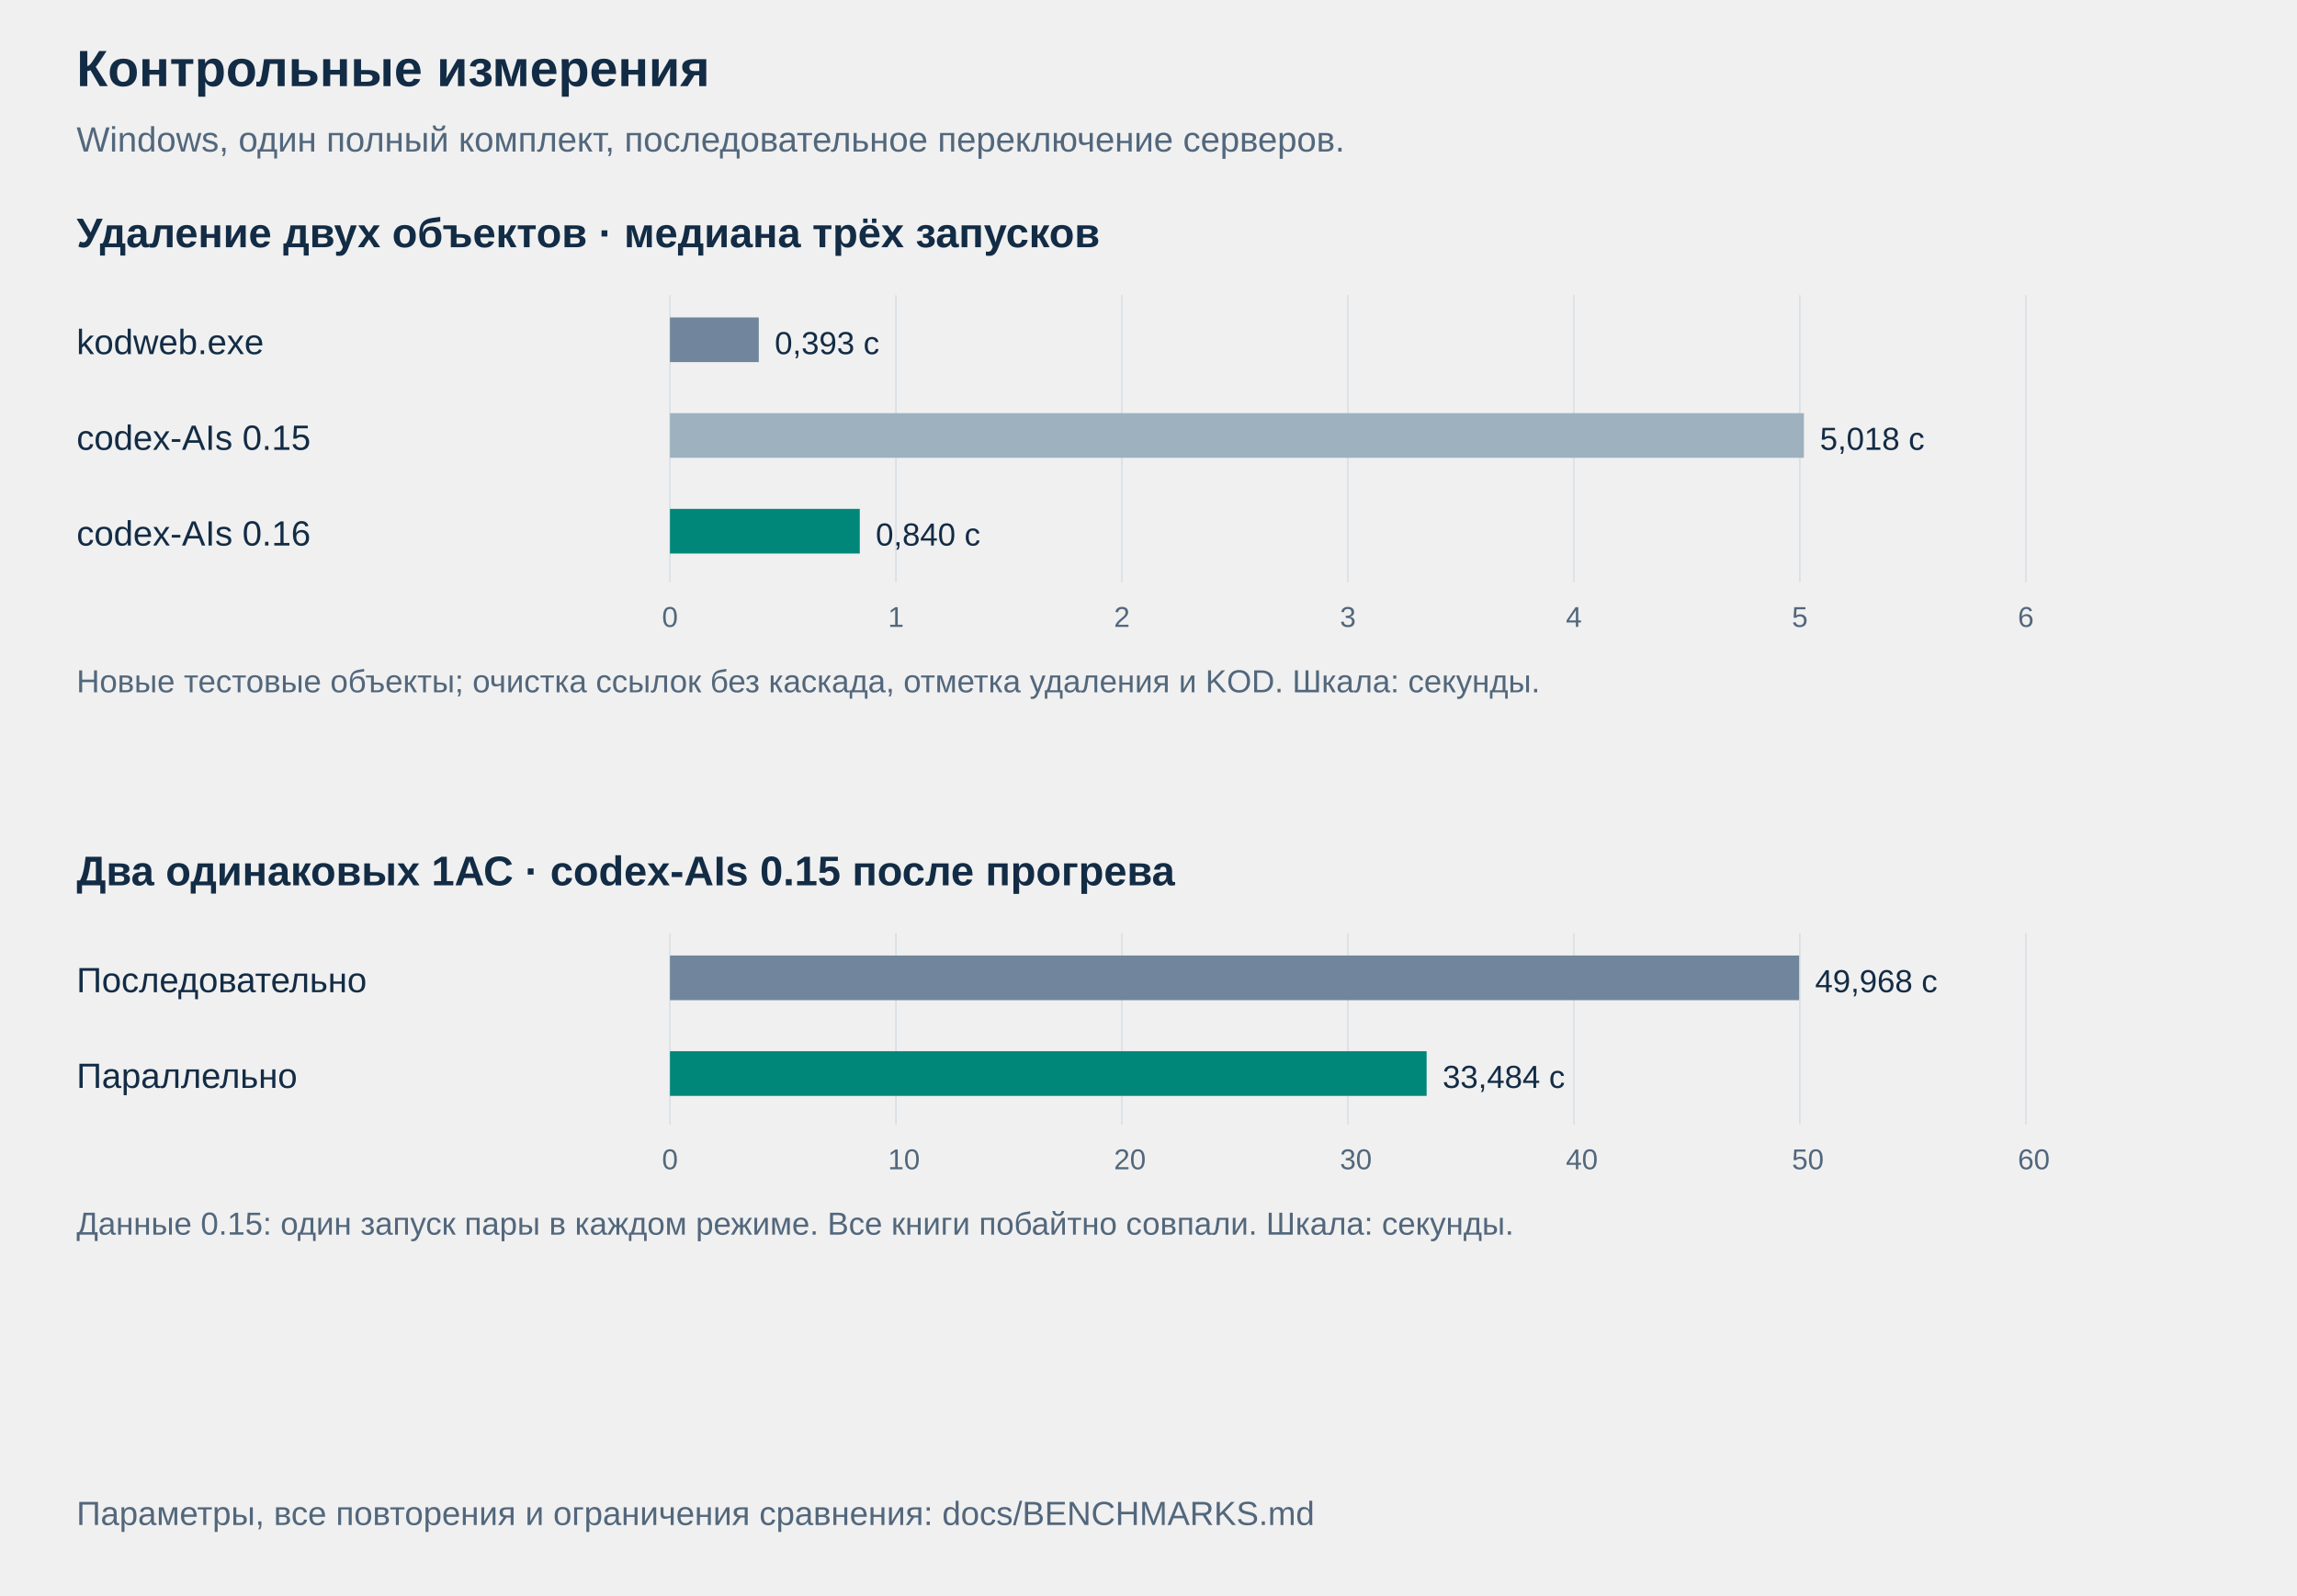
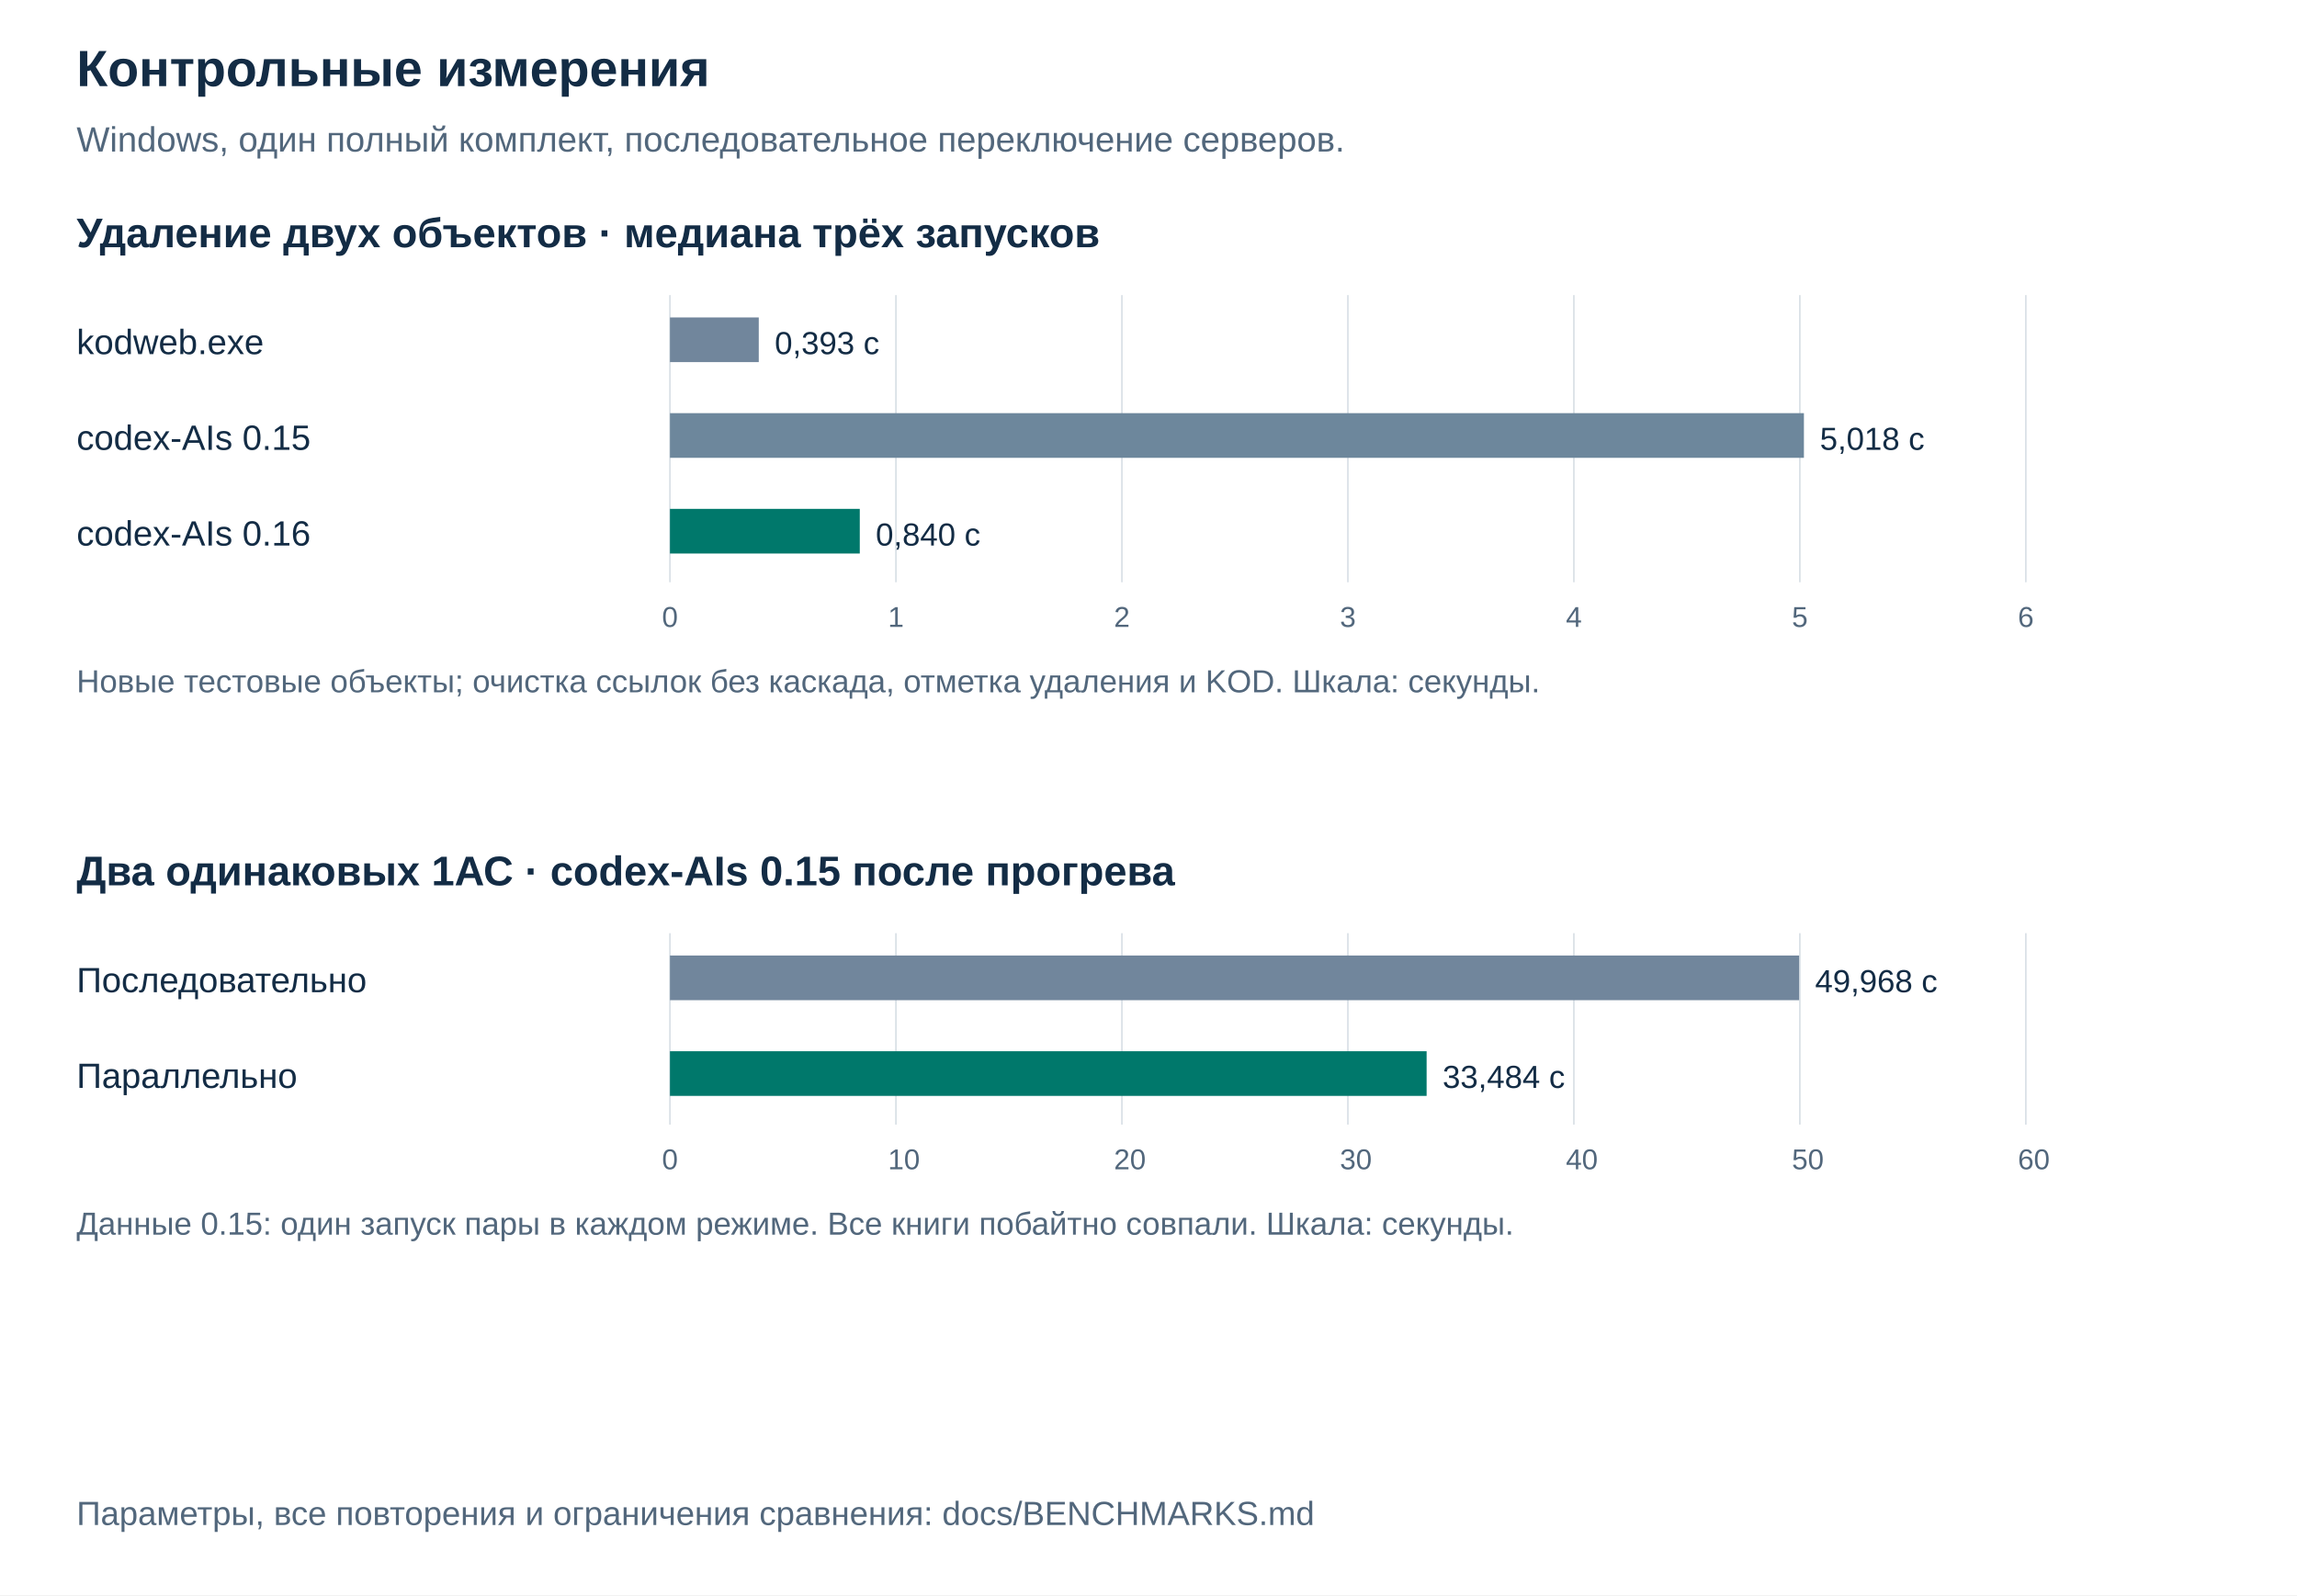
<svg xmlns="http://www.w3.org/2000/svg" width="1440" height="1000" viewBox="0 0 1440 1000" role="img">
+   <rect x="0" y="0" width="1440" height="1000" fill="#ffffff" />
  <text x="48" y="54" fill="#132c45" font-family="Arial,DejaVu Sans,sans-serif" font-size="32" font-weight="700">Контрольные измерения</text>
  <text x="48" y="95" fill="#52677c" font-family="Arial,DejaVu Sans,sans-serif" font-size="22" font-weight="400">Windows, один полный комплект, последовательное переключение серверов.</text>
  <text x="48" y="155" fill="#132c45" font-family="Arial,DejaVu Sans,sans-serif" font-size="26" font-weight="700">Удаление двух объектов · медиана трёх запусков</text>
  <line x1="420.0" y1="185" x2="420.0" y2="365" stroke="#d9e0e6" stroke-width="1" />
  <text x="415.0" y="393" fill="#52677c" font-family="Arial,DejaVu Sans,sans-serif" font-size="18" font-weight="400">0</text>
  <line x1="561.667" y1="185" x2="561.667" y2="365" stroke="#d9e0e6" stroke-width="1" />
  <text x="556.667" y="393" fill="#52677c" font-family="Arial,DejaVu Sans,sans-serif" font-size="18" font-weight="400">1</text>
  <line x1="703.333" y1="185" x2="703.333" y2="365" stroke="#d9e0e6" stroke-width="1" />
  <text x="698.333" y="393" fill="#52677c" font-family="Arial,DejaVu Sans,sans-serif" font-size="18" font-weight="400">2</text>
  <line x1="845.0" y1="185" x2="845.0" y2="365" stroke="#d9e0e6" stroke-width="1" />
  <text x="840.0" y="393" fill="#52677c" font-family="Arial,DejaVu Sans,sans-serif" font-size="18" font-weight="400">3</text>
  <line x1="986.667" y1="185" x2="986.667" y2="365" stroke="#d9e0e6" stroke-width="1" />
  <text x="981.667" y="393" fill="#52677c" font-family="Arial,DejaVu Sans,sans-serif" font-size="18" font-weight="400">4</text>
  <line x1="1128.333" y1="185" x2="1128.333" y2="365" stroke="#d9e0e6" stroke-width="1" />
  <text x="1123.333" y="393" fill="#52677c" font-family="Arial,DejaVu Sans,sans-serif" font-size="18" font-weight="400">5</text>
  <line x1="1270.0" y1="185" x2="1270.0" y2="365" stroke="#d9e0e6" stroke-width="1" />
  <text x="1265.0" y="393" fill="#52677c" font-family="Arial,DejaVu Sans,sans-serif" font-size="18" font-weight="400">6</text>
  <text x="48" y="222" fill="#132c45" font-family="Arial,DejaVu Sans,sans-serif" font-size="22" font-weight="400">kodweb.exe</text>
  <rect x="420" y="199" width="55.675" height="28" rx="0" fill="#71869c" />
  <text x="485.675" y="222" fill="#132c45" font-family="Arial,DejaVu Sans,sans-serif" font-size="20" font-weight="400">0,393 с</text>
  <text x="48" y="282" fill="#132c45" font-family="Arial,DejaVu Sans,sans-serif" font-size="22" font-weight="400">codex-AIs 0.15</text>
-   <rect x="420" y="259" width="710.883" height="28" rx="0" fill="#9db1bf" />
+   <rect x="420" y="259" width="710.883" height="28" rx="0" fill="#6d879c" />
  <text x="1140.883" y="282" fill="#132c45" font-family="Arial,DejaVu Sans,sans-serif" font-size="20" font-weight="400">5,018 с</text>
  <text x="48" y="342" fill="#132c45" font-family="Arial,DejaVu Sans,sans-serif" font-size="22" font-weight="400">codex-AIs 0.16</text>
-   <rect x="420" y="319" width="119.0" height="28" rx="0" fill="#008779" />
+   <rect x="420" y="319" width="119.0" height="28" rx="0" fill="#00786b" />
  <text x="549.0" y="342" fill="#132c45" font-family="Arial,DejaVu Sans,sans-serif" font-size="20" font-weight="400">0,840 с</text>
  <text x="48" y="434" fill="#52677c" font-family="Arial,DejaVu Sans,sans-serif" font-size="20" font-weight="400">Новые тестовые объекты; очистка ссылок без каскада, отметка удаления и KOD. Шкала: секунды.</text>
  <text x="48" y="555" fill="#132c45" font-family="Arial,DejaVu Sans,sans-serif" font-size="26" font-weight="700">Два одинаковых 1АС · codex-AIs 0.15 после прогрева</text>
  <line x1="420.0" y1="585" x2="420.0" y2="705" stroke="#d9e0e6" stroke-width="1" />
  <text x="415.0" y="733" fill="#52677c" font-family="Arial,DejaVu Sans,sans-serif" font-size="18" font-weight="400">0</text>
  <line x1="561.667" y1="585" x2="561.667" y2="705" stroke="#d9e0e6" stroke-width="1" />
  <text x="556.667" y="733" fill="#52677c" font-family="Arial,DejaVu Sans,sans-serif" font-size="18" font-weight="400">10</text>
  <line x1="703.333" y1="585" x2="703.333" y2="705" stroke="#d9e0e6" stroke-width="1" />
  <text x="698.333" y="733" fill="#52677c" font-family="Arial,DejaVu Sans,sans-serif" font-size="18" font-weight="400">20</text>
  <line x1="845.0" y1="585" x2="845.0" y2="705" stroke="#d9e0e6" stroke-width="1" />
  <text x="840.0" y="733" fill="#52677c" font-family="Arial,DejaVu Sans,sans-serif" font-size="18" font-weight="400">30</text>
  <line x1="986.667" y1="585" x2="986.667" y2="705" stroke="#d9e0e6" stroke-width="1" />
  <text x="981.667" y="733" fill="#52677c" font-family="Arial,DejaVu Sans,sans-serif" font-size="18" font-weight="400">40</text>
  <line x1="1128.333" y1="585" x2="1128.333" y2="705" stroke="#d9e0e6" stroke-width="1" />
  <text x="1123.333" y="733" fill="#52677c" font-family="Arial,DejaVu Sans,sans-serif" font-size="18" font-weight="400">50</text>
  <line x1="1270.0" y1="585" x2="1270.0" y2="705" stroke="#d9e0e6" stroke-width="1" />
  <text x="1265.0" y="733" fill="#52677c" font-family="Arial,DejaVu Sans,sans-serif" font-size="18" font-weight="400">60</text>
  <text x="48" y="622" fill="#132c45" font-family="Arial,DejaVu Sans,sans-serif" font-size="22" font-weight="400">Последовательно</text>
  <rect x="420" y="599" width="707.88" height="28" rx="0" fill="#71869c" />
  <text x="1137.88" y="622" fill="#132c45" font-family="Arial,DejaVu Sans,sans-serif" font-size="20" font-weight="400">49,968 с</text>
  <text x="48" y="682" fill="#132c45" font-family="Arial,DejaVu Sans,sans-serif" font-size="22" font-weight="400">Параллельно</text>
-   <rect x="420" y="659" width="474.357" height="28" rx="0" fill="#008779" />
+   <rect x="420" y="659" width="474.357" height="28" rx="0" fill="#00786b" />
  <text x="904.357" y="682" fill="#132c45" font-family="Arial,DejaVu Sans,sans-serif" font-size="20" font-weight="400">33,484 с</text>
  <text x="48" y="774" fill="#52677c" font-family="Arial,DejaVu Sans,sans-serif" font-size="20" font-weight="400">Данные 0.15: один запуск пары в каждом режиме. Все книги побайтно совпали. Шкала: секунды.</text>
  <text x="48" y="956" fill="#52677c" font-family="Arial,DejaVu Sans,sans-serif" font-size="21" font-weight="400">Параметры, все повторения и ограничения сравнения: docs/BENCHMARKS.md</text>
</svg>
